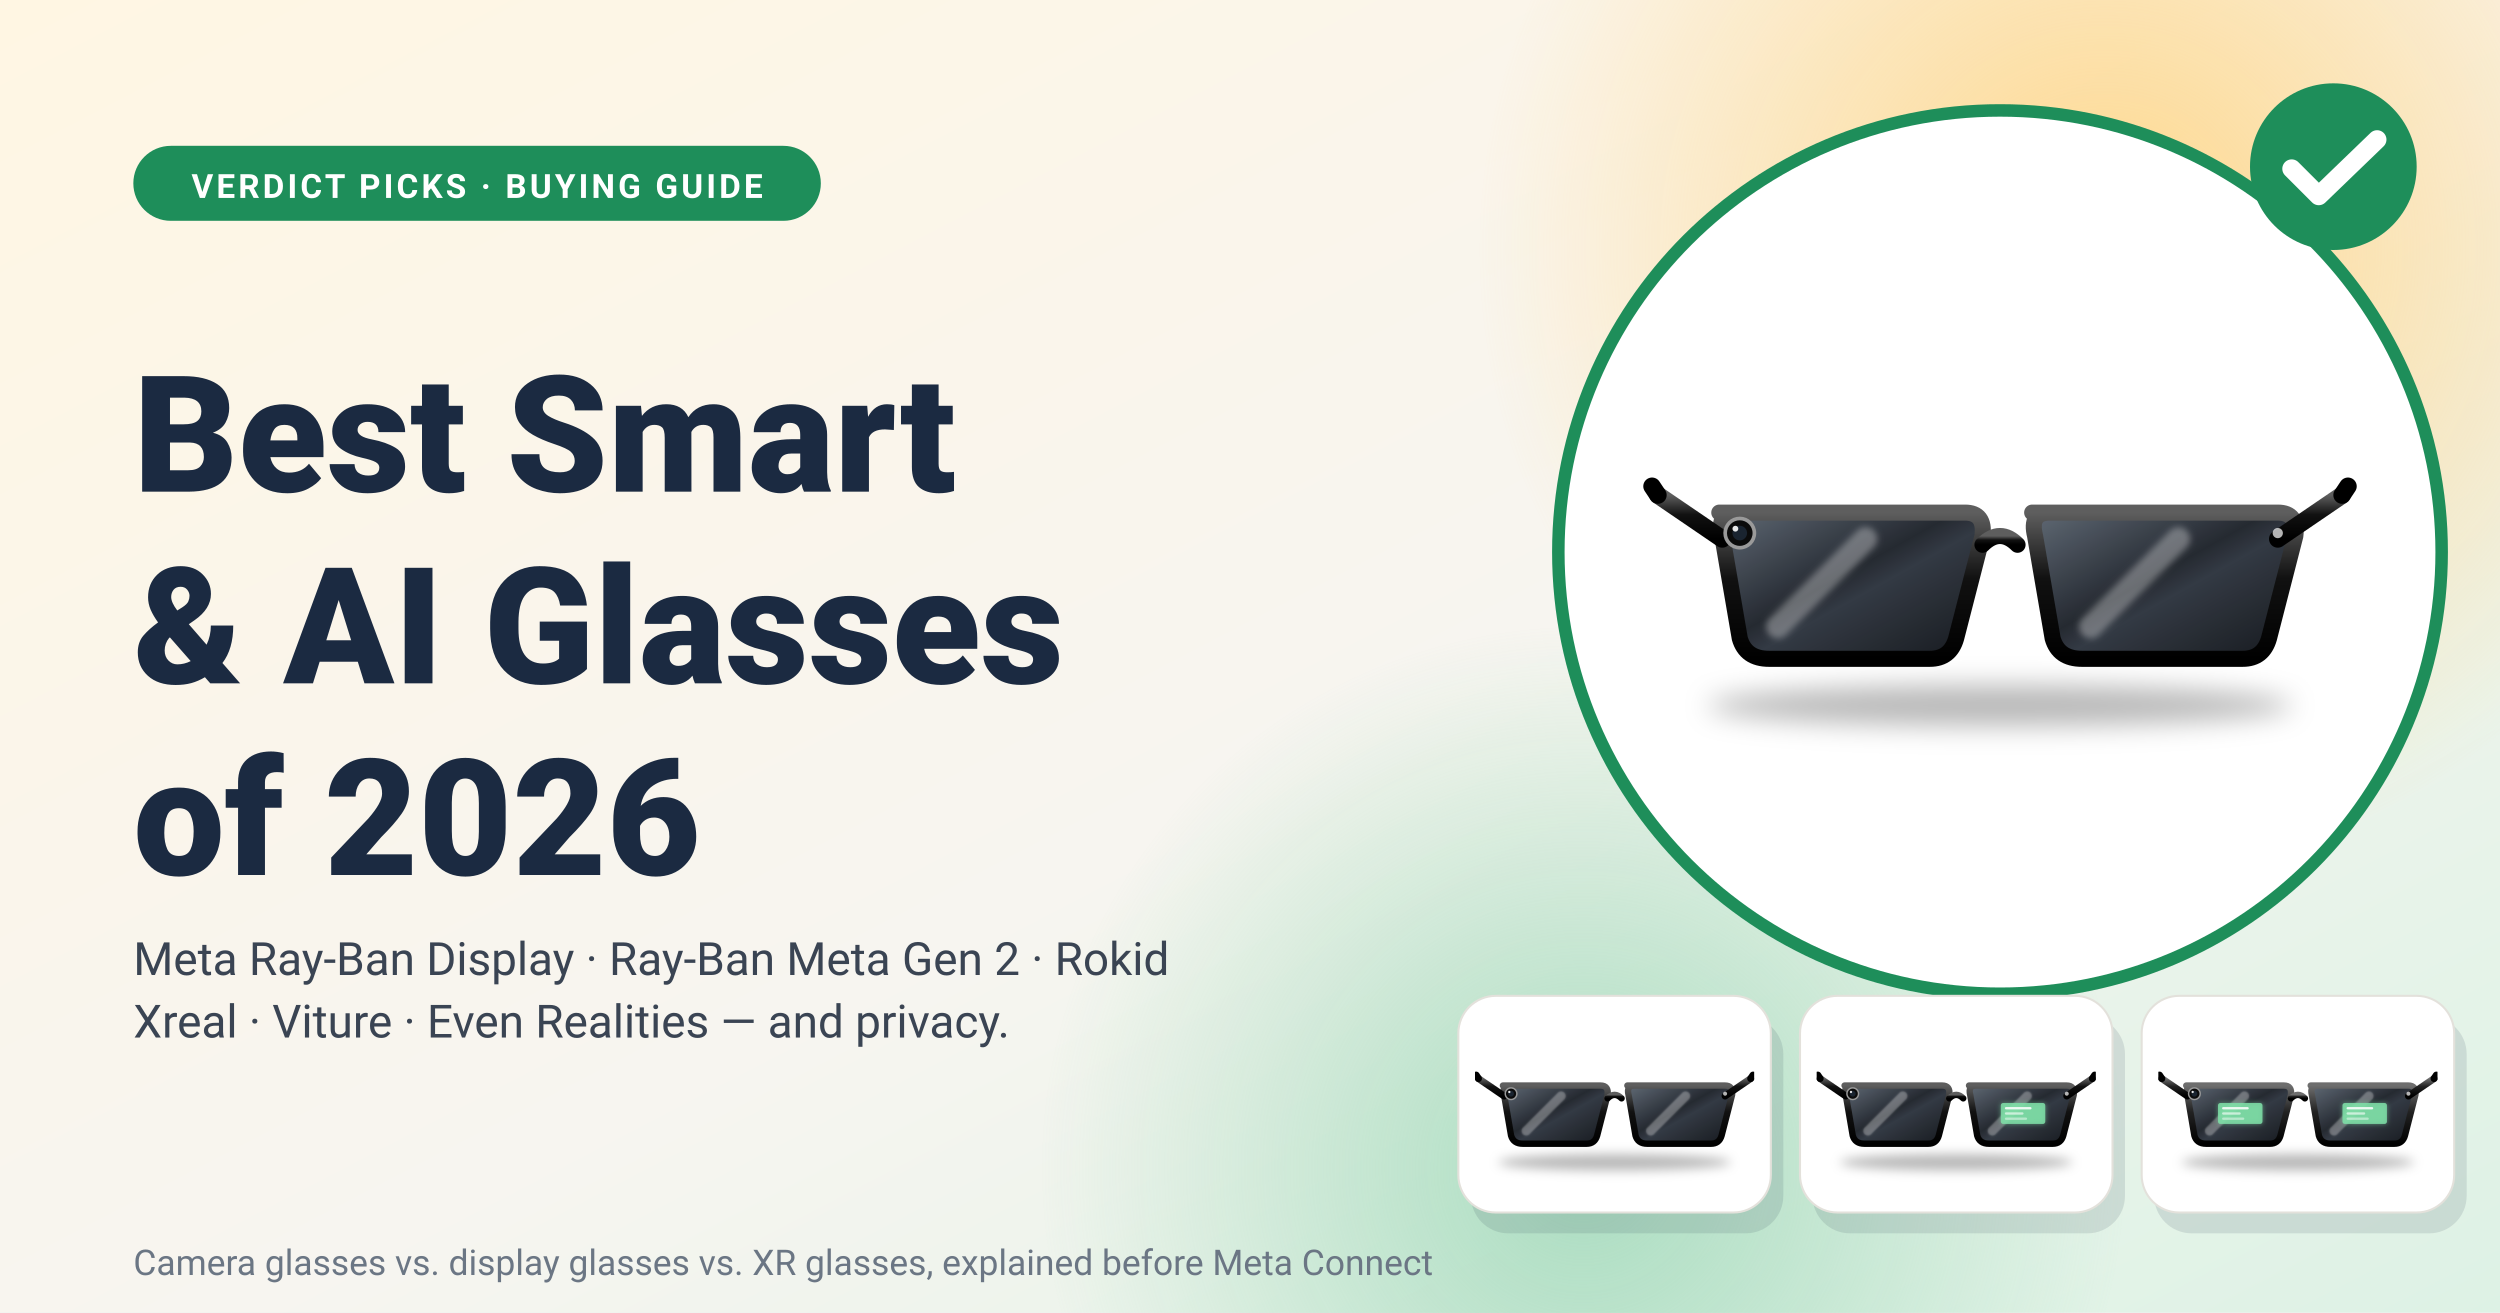
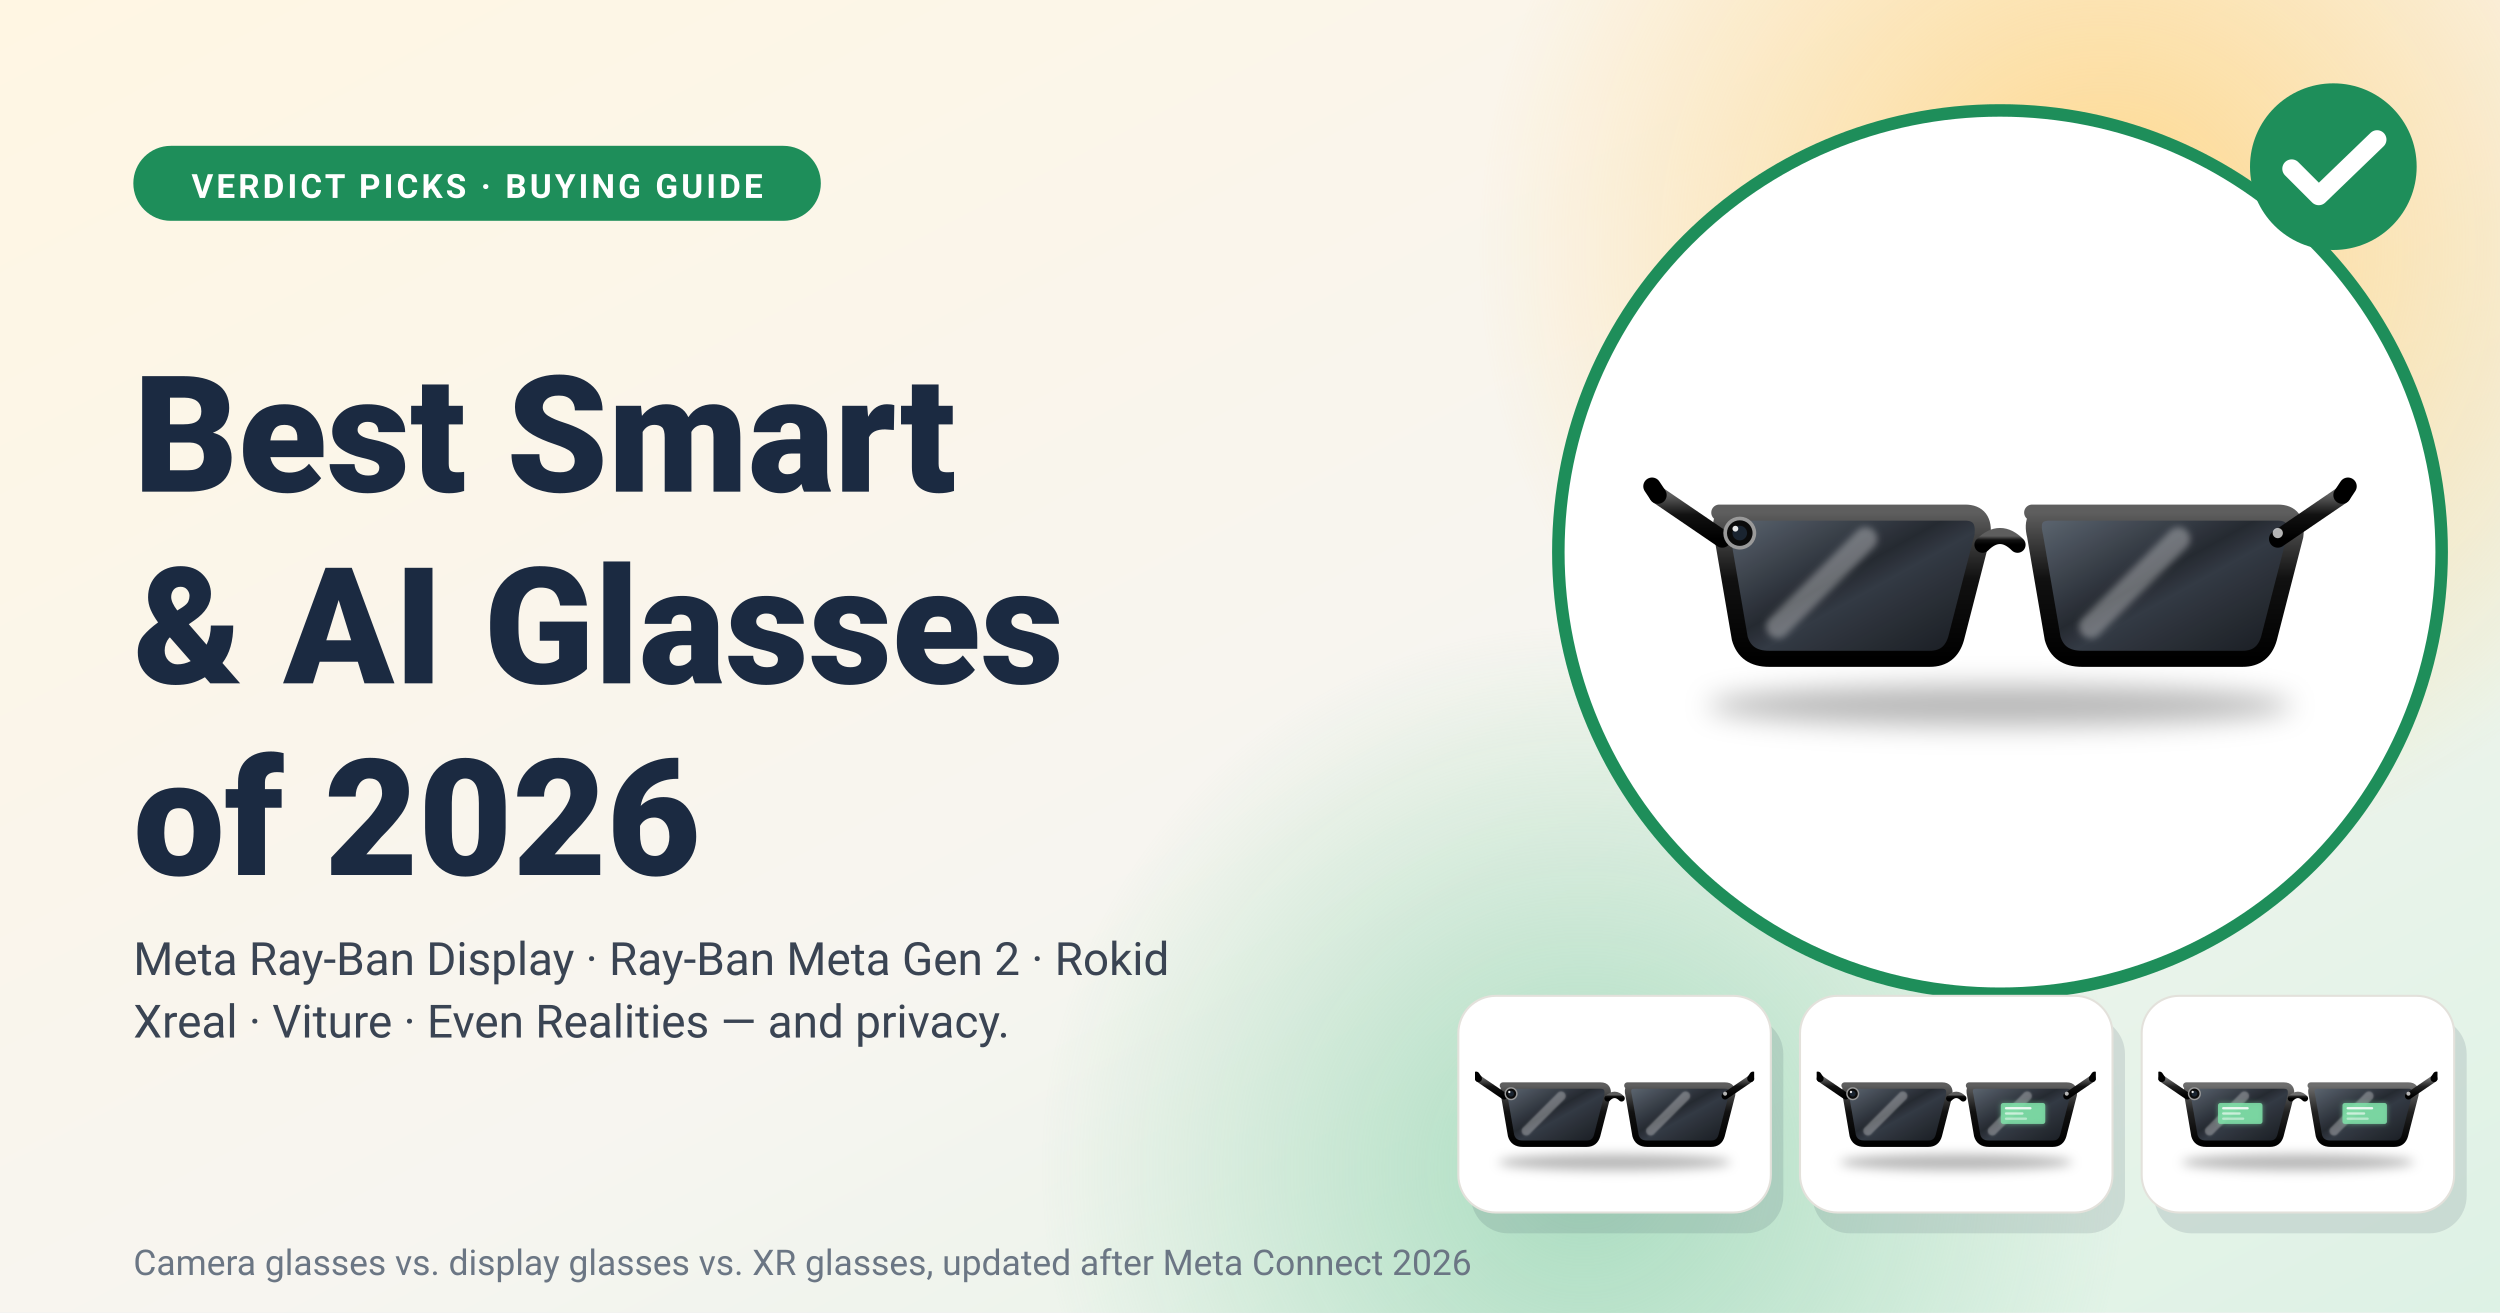
<svg xmlns="http://www.w3.org/2000/svg" viewBox="0 0 1200 630" role="img" aria-label="Best Smart and AI Glasses of 2026 — Verdict Picks buying guide, with a render of the Ray-Ban Meta Gen 2">
  <defs>
    <linearGradient id="bc-bg" x1="0" y1="0" x2="1" y2="1">
      <stop offset="0" stop-color="#FFF6E3" />
      <stop offset="0.55" stop-color="#F7F5F0" />
      <stop offset="1" stop-color="#DDF2E5" />
    </linearGradient>
    <radialGradient id="bc-sun" cx="50%" cy="50%" r="50%">
      <stop offset="0" stop-color="#FFD27A" stop-opacity="0.85" />
      <stop offset="1" stop-color="#FFD27A" stop-opacity="0" />
    </radialGradient>
    <radialGradient id="bc-leaf" cx="50%" cy="50%" r="50%">
      <stop offset="0" stop-color="#8FD3AE" stop-opacity="0.7" />
      <stop offset="1" stop-color="#8FD3AE" stop-opacity="0" />
    </radialGradient>
  </defs>
  <rect width="1200" height="630" fill="url(#bc-bg)" />
  <circle cx="1010" cy="120" r="300" fill="url(#bc-sun)" />
  <circle cx="760" cy="560" r="260" fill="url(#bc-leaf)" />
  <g font-family="-apple-system,Segoe UI,Roboto,Helvetica,Arial,sans-serif">
    <rect x="64" y="70" width="330" height="36" rx="18" fill="#1E8E5A" />
    <text x="229" y="95" text-anchor="middle" font-size="16" font-weight="700" fill="#fff" letter-spacing="1.5">VERDICT PICKS · BUYING GUIDE</text>
    <text x="64" y="236" font-size="78" font-weight="800" fill="#1B2A41">Best Smart</text>
    <text x="64" y="328" font-size="78" font-weight="800" fill="#1B2A41">&amp; AI Glasses</text>
    <text x="64" y="420" font-size="78" font-weight="800" fill="#1B2A41">of 2026</text>
    <text x="64" y="468" font-size="22" fill="#3A4453">Meta Ray-Ban Display · Ray-Ban Meta Gen 2 · Rokid</text>
    <text x="64" y="498" font-size="22" fill="#3A4453">Xreal · Viture · Even Realities — and privacy.</text>
-     <text x="64" y="612" font-size="17" fill="#6B7684">Camera glasses vs. display glasses vs. XR glasses, explained before Meta Connect</text>
+     <text x="64" y="612" font-size="17" fill="#6B7684">Camera glasses vs. display glasses vs. XR glasses, updated after Meta Connect 2026</text>
  </g>
  <circle cx="960" cy="265" r="212" fill="#fff" />
  <circle cx="960" cy="265" r="212" fill="none" stroke="#1E8E5A" stroke-width="6" />
  <g transform="translate(749.4737 128.1579) scale(0.7017544)">
    <defs>
      <radialGradient id="bchero-bg" cx="50%" cy="38%" r="72%">
        <stop offset="0" stop-color="#ffffff" />
        <stop offset="0.7" stop-color="#f3f3f1" />
        <stop offset="1" stop-color="#e4e4e1" />
      </radialGradient>
      <filter id="bchero-blur" x="-30%" y="-80%" width="160%" height="300%">
        <feGaussianBlur stdDeviation="9" />
      </filter>
      <filter id="bchero-soft" x="-20%" y="-20%" width="140%" height="140%">
        <feGaussianBlur stdDeviation="2.2" />
      </filter>
      <filter id="bchero-glow" x="-50%" y="-50%" width="200%" height="200%">
        <feGaussianBlur stdDeviation="5" />
      </filter>
      <linearGradient id="bchero-front" x1="0" y1="0" x2="0.35" y2="1">
        <stop offset="0" stop-color="#2b2b2b" />
        <stop offset="0.55" stop-color="#111" />
        <stop offset="1" stop-color="#000000" />
      </linearGradient>
      <linearGradient id="bchero-side" x1="0" y1="0" x2="1" y2="1">
        <stop offset="0" stop-color="#020202" />
        <stop offset="1" stop-color="#000000" />
      </linearGradient>
      <linearGradient id="bchero-top" x1="0" y1="0" x2="1" y2="1">
        <stop offset="0" stop-color="#4e4e4e" />
        <stop offset="1" stop-color="#202020" />
      </linearGradient>
      <radialGradient id="bchero-dome" cx="38%" cy="32%" r="75%">
        <stop offset="0" stop-color="#494949" />
        <stop offset="0.6" stop-color="#111" />
        <stop offset="1" stop-color="#000000" />
      </radialGradient>
      <linearGradient id="bchero-gloss" x1="0" y1="0" x2="1" y2="1">
        <stop offset="0" stop-color="#ffffff" stop-opacity="0.55" />
        <stop offset="0.5" stop-color="#ffffff" stop-opacity="0.05" />
        <stop offset="1" stop-color="#ffffff" stop-opacity="0" />
      </linearGradient>
      <linearGradient id="bchero-screen" x1="0" y1="0" x2="1" y2="1">
        <stop offset="0" stop-color="#1d2a3a" />
        <stop offset="1" stop-color="#060a10" />
      </linearGradient>
      <linearGradient id="bchero-metal" x1="0" y1="0" x2="1" y2="0">
        <stop offset="0" stop-color="#d9d9d6" />
        <stop offset="0.35" stop-color="#f4f4f2" />
        <stop offset="0.65" stop-color="#bdbdb9" />
        <stop offset="1" stop-color="#e6e6e3" />
      </linearGradient>
      <linearGradient id="bchero-accent" x1="0" y1="0" x2="0" y2="1">
        <stop offset="0" stop-color="#bdefd2" />
        <stop offset="1" stop-color="#4ed487" />
      </linearGradient>
      <linearGradient id="bchero-lens" x1="0" y1="0" x2="1" y2="1">
        <stop offset="0" stop-color="#5a6470" />
        <stop offset="0.45" stop-color="#1c2129" />
        <stop offset="0.55" stop-color="#2b323c" />
        <stop offset="1" stop-color="#0c0f14" />
      </linearGradient>
    </defs>
    <ellipse cx="300" cy="300" rx="200" ry="14" fill="#000" opacity="0.28" filter="url(#bchero-blur)" />
    <linearGradient id="bchero-fr" x1="0" y1="0" x2="0" y2="1">
      <stop offset="0" stop-color="#5e5e5e" />
      <stop offset="0.45" stop-color="#111" />
      <stop offset="1" stop-color="#000000" />
    </linearGradient>
    <path d="M 108 168 L 276 168 Q 290 168 288 184 L 270 254 Q 266 268 252 268 L 142 268 Q 126 268 122 254 L 110 184 Q 106 168 120 168 Z" fill="url(#bchero-lens)" opacity="0.96" />
    <path d="M 108 168 L 276 168 Q 290 168 288 184 L 270 254 Q 266 268 252 268 L 142 268 Q 126 268 122 254 L 110 184 Q 106 168 120 168 Z" fill="none" stroke="url(#bchero-fr)" stroke-width="11" stroke-linejoin="round" />
    <path d="M 148.04 246.0 L 208.1 186.0" stroke="#fff" stroke-opacity="0.32" stroke-width="16.0" stroke-linecap="round" filter="url(#bchero-soft)" />
    <path d="M 322 168 L 490 168 Q 504 168 502 184 L 484 254 Q 480 268 466 268 L 356 268 Q 340 268 336 254 L 324 184 Q 320 168 334 168 Z" fill="url(#bchero-lens)" opacity="0.96" />
    <path d="M 322 168 L 490 168 Q 504 168 502 184 L 484 254 Q 480 268 466 268 L 356 268 Q 340 268 336 254 L 324 184 Q 320 168 334 168 Z" fill="none" stroke="url(#bchero-fr)" stroke-width="11" stroke-linejoin="round" />
    <path d="M 362.04 246.0 L 422.1 186.0" stroke="#fff" stroke-opacity="0.32" stroke-width="16.0" stroke-linecap="round" filter="url(#bchero-soft)" />
    <path d="M 288 190 Q 300 178 312 190" fill="none" stroke="url(#bchero-fr)" stroke-width="11" stroke-linecap="round" />
    <path d="M 110 186 L 66 156 M 490 186 L 534 156" stroke="url(#bchero-fr)" stroke-width="12" stroke-linecap="round" />
    <path d="M 66 156 L 62 150 M 534 156 L 538 150" stroke="#000000" stroke-width="12" stroke-linecap="round" />
    <circle cx="122" cy="182" r="10" fill="#0b0b0b" stroke="#9a9a9a" stroke-width="2.5" />
    <circle cx="122" cy="182" r="5" fill="#1a2430" />
    <circle cx="119" cy="179" r="2" fill="#fff" opacity="0.9" />
    <circle cx="490" cy="182" r="3.5" fill="#fff" opacity="0.7" />
  </g>
  <g transform="translate(700 478)">
    <rect x="6" y="10" width="150" height="104" rx="18" fill="#1B2A41" opacity="0.12" />
    <rect width="150" height="104" rx="18" fill="#fff" />
    <rect width="150" height="104" rx="18" fill="none" stroke="#E3E1DB" />
    <svg x="8" y="6" width="134" height="92" viewBox="60 40 480 320" preserveAspectRatio="xMidYMid meet">
      <g transform="translate(0 0) scale(1.0)">
        <defs>
          <radialGradient id="cgen2-bg" cx="50%" cy="38%" r="72%">
            <stop offset="0" stop-color="#ffffff" />
            <stop offset="0.7" stop-color="#f3f3f1" />
            <stop offset="1" stop-color="#e4e4e1" />
          </radialGradient>
          <filter id="cgen2-blur" x="-30%" y="-80%" width="160%" height="300%">
            <feGaussianBlur stdDeviation="9" />
          </filter>
          <filter id="cgen2-soft" x="-20%" y="-20%" width="140%" height="140%">
            <feGaussianBlur stdDeviation="2.2" />
          </filter>
          <filter id="cgen2-glow" x="-50%" y="-50%" width="200%" height="200%">
            <feGaussianBlur stdDeviation="5" />
          </filter>
          <linearGradient id="cgen2-front" x1="0" y1="0" x2="0.35" y2="1">
            <stop offset="0" stop-color="#2b2b2b" />
            <stop offset="0.55" stop-color="#111" />
            <stop offset="1" stop-color="#000000" />
          </linearGradient>
          <linearGradient id="cgen2-side" x1="0" y1="0" x2="1" y2="1">
            <stop offset="0" stop-color="#020202" />
            <stop offset="1" stop-color="#000000" />
          </linearGradient>
          <linearGradient id="cgen2-top" x1="0" y1="0" x2="1" y2="1">
            <stop offset="0" stop-color="#4e4e4e" />
            <stop offset="1" stop-color="#202020" />
          </linearGradient>
          <radialGradient id="cgen2-dome" cx="38%" cy="32%" r="75%">
            <stop offset="0" stop-color="#494949" />
            <stop offset="0.6" stop-color="#111" />
            <stop offset="1" stop-color="#000000" />
          </radialGradient>
          <linearGradient id="cgen2-gloss" x1="0" y1="0" x2="1" y2="1">
            <stop offset="0" stop-color="#ffffff" stop-opacity="0.55" />
            <stop offset="0.5" stop-color="#ffffff" stop-opacity="0.05" />
            <stop offset="1" stop-color="#ffffff" stop-opacity="0" />
          </linearGradient>
          <linearGradient id="cgen2-screen" x1="0" y1="0" x2="1" y2="1">
            <stop offset="0" stop-color="#1d2a3a" />
            <stop offset="1" stop-color="#060a10" />
          </linearGradient>
          <linearGradient id="cgen2-metal" x1="0" y1="0" x2="1" y2="0">
            <stop offset="0" stop-color="#d9d9d6" />
            <stop offset="0.35" stop-color="#f4f4f2" />
            <stop offset="0.65" stop-color="#bdbdb9" />
            <stop offset="1" stop-color="#e6e6e3" />
          </linearGradient>
          <linearGradient id="cgen2-accent" x1="0" y1="0" x2="0" y2="1">
            <stop offset="0" stop-color="#bdefd2" />
            <stop offset="1" stop-color="#4ed487" />
          </linearGradient>
          <linearGradient id="cgen2-lens" x1="0" y1="0" x2="1" y2="1">
            <stop offset="0" stop-color="#5a6470" />
            <stop offset="0.45" stop-color="#1c2129" />
            <stop offset="0.55" stop-color="#2b323c" />
            <stop offset="1" stop-color="#0c0f14" />
          </linearGradient>
        </defs>
        <ellipse cx="300" cy="300" rx="200" ry="14" fill="#000" opacity="0.28" filter="url(#cgen2-blur)" />
        <linearGradient id="cgen2-fr" x1="0" y1="0" x2="0" y2="1">
          <stop offset="0" stop-color="#5e5e5e" />
          <stop offset="0.45" stop-color="#111" />
          <stop offset="1" stop-color="#000000" />
        </linearGradient>
        <path d="M 108 168 L 276 168 Q 290 168 288 184 L 270 254 Q 266 268 252 268 L 142 268 Q 126 268 122 254 L 110 184 Q 106 168 120 168 Z" fill="url(#cgen2-lens)" opacity="0.96" />
        <path d="M 108 168 L 276 168 Q 290 168 288 184 L 270 254 Q 266 268 252 268 L 142 268 Q 126 268 122 254 L 110 184 Q 106 168 120 168 Z" fill="none" stroke="url(#cgen2-fr)" stroke-width="11" stroke-linejoin="round" />
        <path d="M 148.04 246.0 L 208.1 186.0" stroke="#fff" stroke-opacity="0.32" stroke-width="16.0" stroke-linecap="round" filter="url(#cgen2-soft)" />
        <path d="M 322 168 L 490 168 Q 504 168 502 184 L 484 254 Q 480 268 466 268 L 356 268 Q 340 268 336 254 L 324 184 Q 320 168 334 168 Z" fill="url(#cgen2-lens)" opacity="0.96" />
        <path d="M 322 168 L 490 168 Q 504 168 502 184 L 484 254 Q 480 268 466 268 L 356 268 Q 340 268 336 254 L 324 184 Q 320 168 334 168 Z" fill="none" stroke="url(#cgen2-fr)" stroke-width="11" stroke-linejoin="round" />
        <path d="M 362.04 246.0 L 422.1 186.0" stroke="#fff" stroke-opacity="0.32" stroke-width="16.0" stroke-linecap="round" filter="url(#cgen2-soft)" />
        <path d="M 288 190 Q 300 178 312 190" fill="none" stroke="url(#cgen2-fr)" stroke-width="11" stroke-linecap="round" />
        <path d="M 110 186 L 66 156 M 490 186 L 534 156" stroke="url(#cgen2-fr)" stroke-width="12" stroke-linecap="round" />
        <path d="M 66 156 L 62 150 M 534 156 L 538 150" stroke="#000000" stroke-width="12" stroke-linecap="round" />
        <circle cx="122" cy="182" r="10" fill="#0b0b0b" stroke="#9a9a9a" stroke-width="2.5" />
        <circle cx="122" cy="182" r="5" fill="#1a2430" />
        <circle cx="119" cy="179" r="2" fill="#fff" opacity="0.9" />
        <circle cx="490" cy="182" r="3.5" fill="#fff" opacity="0.7" />
      </g>
    </svg>
  </g>
  <g transform="translate(864 478)">
    <rect x="6" y="10" width="150" height="104" rx="18" fill="#1B2A41" opacity="0.12" />
    <rect width="150" height="104" rx="18" fill="#fff" />
    <rect width="150" height="104" rx="18" fill="none" stroke="#E3E1DB" />
    <svg x="8" y="6" width="134" height="92" viewBox="60 40 480 320" preserveAspectRatio="xMidYMid meet">
      <g transform="translate(0 0) scale(1.0)">
        <defs>
          <radialGradient id="cdisplay-bg" cx="50%" cy="38%" r="72%">
            <stop offset="0" stop-color="#ffffff" />
            <stop offset="0.7" stop-color="#f3f3f1" />
            <stop offset="1" stop-color="#e4e4e1" />
          </radialGradient>
          <filter id="cdisplay-blur" x="-30%" y="-80%" width="160%" height="300%">
            <feGaussianBlur stdDeviation="9" />
          </filter>
          <filter id="cdisplay-soft" x="-20%" y="-20%" width="140%" height="140%">
            <feGaussianBlur stdDeviation="2.2" />
          </filter>
          <filter id="cdisplay-glow" x="-50%" y="-50%" width="200%" height="200%">
            <feGaussianBlur stdDeviation="5" />
          </filter>
          <linearGradient id="cdisplay-front" x1="0" y1="0" x2="0.35" y2="1">
            <stop offset="0" stop-color="#2b2b2b" />
            <stop offset="0.55" stop-color="#111" />
            <stop offset="1" stop-color="#000000" />
          </linearGradient>
          <linearGradient id="cdisplay-side" x1="0" y1="0" x2="1" y2="1">
            <stop offset="0" stop-color="#020202" />
            <stop offset="1" stop-color="#000000" />
          </linearGradient>
          <linearGradient id="cdisplay-top" x1="0" y1="0" x2="1" y2="1">
            <stop offset="0" stop-color="#4e4e4e" />
            <stop offset="1" stop-color="#202020" />
          </linearGradient>
          <radialGradient id="cdisplay-dome" cx="38%" cy="32%" r="75%">
            <stop offset="0" stop-color="#494949" />
            <stop offset="0.6" stop-color="#111" />
            <stop offset="1" stop-color="#000000" />
          </radialGradient>
          <linearGradient id="cdisplay-gloss" x1="0" y1="0" x2="1" y2="1">
            <stop offset="0" stop-color="#ffffff" stop-opacity="0.55" />
            <stop offset="0.5" stop-color="#ffffff" stop-opacity="0.05" />
            <stop offset="1" stop-color="#ffffff" stop-opacity="0" />
          </linearGradient>
          <linearGradient id="cdisplay-screen" x1="0" y1="0" x2="1" y2="1">
            <stop offset="0" stop-color="#1d2a3a" />
            <stop offset="1" stop-color="#060a10" />
          </linearGradient>
          <linearGradient id="cdisplay-metal" x1="0" y1="0" x2="1" y2="0">
            <stop offset="0" stop-color="#d9d9d6" />
            <stop offset="0.35" stop-color="#f4f4f2" />
            <stop offset="0.65" stop-color="#bdbdb9" />
            <stop offset="1" stop-color="#e6e6e3" />
          </linearGradient>
          <linearGradient id="cdisplay-accent" x1="0" y1="0" x2="0" y2="1">
            <stop offset="0" stop-color="#bdefd2" />
            <stop offset="1" stop-color="#4ed487" />
          </linearGradient>
          <linearGradient id="cdisplay-lens" x1="0" y1="0" x2="1" y2="1">
            <stop offset="0" stop-color="#5a6470" />
            <stop offset="0.45" stop-color="#1c2129" />
            <stop offset="0.55" stop-color="#2b323c" />
            <stop offset="1" stop-color="#0c0f14" />
          </linearGradient>
        </defs>
        <ellipse cx="300" cy="300" rx="200" ry="14" fill="#000" opacity="0.28" filter="url(#cdisplay-blur)" />
        <linearGradient id="cdisplay-fr" x1="0" y1="0" x2="0" y2="1">
          <stop offset="0" stop-color="#5e5e5e" />
          <stop offset="0.45" stop-color="#111" />
          <stop offset="1" stop-color="#000000" />
        </linearGradient>
        <path d="M 108 168 L 276 168 Q 290 168 288 184 L 270 254 Q 266 268 252 268 L 142 268 Q 126 268 122 254 L 110 184 Q 106 168 120 168 Z" fill="url(#cdisplay-lens)" opacity="0.96" />
        <path d="M 108 168 L 276 168 Q 290 168 288 184 L 270 254 Q 266 268 252 268 L 142 268 Q 126 268 122 254 L 110 184 Q 106 168 120 168 Z" fill="none" stroke="url(#cdisplay-fr)" stroke-width="11" stroke-linejoin="round" />
        <path d="M 148.04 246.0 L 208.1 186.0" stroke="#fff" stroke-opacity="0.32" stroke-width="16.0" stroke-linecap="round" filter="url(#cdisplay-soft)" />
        <path d="M 322 168 L 490 168 Q 504 168 502 184 L 484 254 Q 480 268 466 268 L 356 268 Q 340 268 336 254 L 324 184 Q 320 168 334 168 Z" fill="url(#cdisplay-lens)" opacity="0.96" />
        <path d="M 322 168 L 490 168 Q 504 168 502 184 L 484 254 Q 480 268 466 268 L 356 268 Q 340 268 336 254 L 324 184 Q 320 168 334 168 Z" fill="none" stroke="url(#cdisplay-fr)" stroke-width="11" stroke-linejoin="round" />
        <path d="M 362.04 246.0 L 422.1 186.0" stroke="#fff" stroke-opacity="0.32" stroke-width="16.0" stroke-linecap="round" filter="url(#cdisplay-soft)" />
        <path d="M 288 190 Q 300 178 312 190" fill="none" stroke="url(#cdisplay-fr)" stroke-width="11" stroke-linecap="round" />
        <path d="M 110 186 L 66 156 M 490 186 L 534 156" stroke="url(#cdisplay-fr)" stroke-width="12" stroke-linecap="round" />
        <path d="M 66 156 L 62 150 M 534 156 L 538 150" stroke="#000000" stroke-width="12" stroke-linecap="round" />
        <circle cx="122" cy="182" r="10" fill="#0b0b0b" stroke="#9a9a9a" stroke-width="2.5" />
        <circle cx="122" cy="182" r="5" fill="#1a2430" />
        <circle cx="119" cy="179" r="2" fill="#fff" opacity="0.9" />
        <circle cx="490" cy="182" r="3.5" fill="#fff" opacity="0.7" />
        <rect x="376.6" y="198.0" width="76.44" height="36.0" rx="4" fill="#7FE0A8" opacity="0.55" filter="url(#cdisplay-glow)" />
        <rect x="376.6" y="198.0" width="76.44" height="36.0" rx="4" fill="#7FE0A8" opacity="0.85" />
        <rect x="383.6" y="205.0" width="45.864" height="4" rx="2" fill="#fff" opacity="0.85" />
        <rect x="383.6" y="214.0" width="32.105" height="4" rx="2" fill="#fff" opacity="0.6" />
        <rect x="383.6" y="223.0" width="38.22" height="4" rx="2" fill="#fff" opacity="0.45" />
      </g>
    </svg>
  </g>
  <g transform="translate(1028 478)">
    <rect x="6" y="10" width="150" height="104" rx="18" fill="#1B2A41" opacity="0.12" />
    <rect width="150" height="104" rx="18" fill="#fff" />
    <rect width="150" height="104" rx="18" fill="none" stroke="#E3E1DB" />
    <svg x="8" y="6" width="134" height="92" viewBox="60 40 480 320" preserveAspectRatio="xMidYMid meet">
      <g transform="translate(0 0) scale(1.0)">
        <defs>
          <radialGradient id="crokid-bg" cx="50%" cy="38%" r="72%">
            <stop offset="0" stop-color="#ffffff" />
            <stop offset="0.7" stop-color="#f3f3f1" />
            <stop offset="1" stop-color="#e4e4e1" />
          </radialGradient>
          <filter id="crokid-blur" x="-30%" y="-80%" width="160%" height="300%">
            <feGaussianBlur stdDeviation="9" />
          </filter>
          <filter id="crokid-soft" x="-20%" y="-20%" width="140%" height="140%">
            <feGaussianBlur stdDeviation="2.2" />
          </filter>
          <filter id="crokid-glow" x="-50%" y="-50%" width="200%" height="200%">
            <feGaussianBlur stdDeviation="5" />
          </filter>
          <linearGradient id="crokid-front" x1="0" y1="0" x2="0.35" y2="1">
            <stop offset="0" stop-color="#3c3c3c" />
            <stop offset="0.55" stop-color="#222" />
            <stop offset="1" stop-color="#0b0b0b" />
          </linearGradient>
          <linearGradient id="crokid-side" x1="0" y1="0" x2="1" y2="1">
            <stop offset="0" stop-color="#131313" />
            <stop offset="1" stop-color="#000000" />
          </linearGradient>
          <linearGradient id="crokid-top" x1="0" y1="0" x2="1" y2="1">
            <stop offset="0" stop-color="#5f5f5f" />
            <stop offset="1" stop-color="#313131" />
          </linearGradient>
          <radialGradient id="crokid-dome" cx="38%" cy="32%" r="75%">
            <stop offset="0" stop-color="#5a5a5a" />
            <stop offset="0.6" stop-color="#222" />
            <stop offset="1" stop-color="#000000" />
          </radialGradient>
          <linearGradient id="crokid-gloss" x1="0" y1="0" x2="1" y2="1">
            <stop offset="0" stop-color="#ffffff" stop-opacity="0.55" />
            <stop offset="0.5" stop-color="#ffffff" stop-opacity="0.05" />
            <stop offset="1" stop-color="#ffffff" stop-opacity="0" />
          </linearGradient>
          <linearGradient id="crokid-screen" x1="0" y1="0" x2="1" y2="1">
            <stop offset="0" stop-color="#1d2a3a" />
            <stop offset="1" stop-color="#060a10" />
          </linearGradient>
          <linearGradient id="crokid-metal" x1="0" y1="0" x2="1" y2="0">
            <stop offset="0" stop-color="#d9d9d6" />
            <stop offset="0.35" stop-color="#f4f4f2" />
            <stop offset="0.65" stop-color="#bdbdb9" />
            <stop offset="1" stop-color="#e6e6e3" />
          </linearGradient>
          <linearGradient id="crokid-accent" x1="0" y1="0" x2="0" y2="1">
            <stop offset="0" stop-color="#bdefd2" />
            <stop offset="1" stop-color="#4ed487" />
          </linearGradient>
          <linearGradient id="crokid-lens" x1="0" y1="0" x2="1" y2="1">
            <stop offset="0" stop-color="#5a6470" />
            <stop offset="0.45" stop-color="#1c2129" />
            <stop offset="0.55" stop-color="#2b323c" />
            <stop offset="1" stop-color="#0c0f14" />
          </linearGradient>
        </defs>
        <ellipse cx="300" cy="300" rx="200" ry="14" fill="#000" opacity="0.28" filter="url(#crokid-blur)" />
        <linearGradient id="crokid-fr" x1="0" y1="0" x2="0" y2="1">
          <stop offset="0" stop-color="#6e6e6e" />
          <stop offset="0.45" stop-color="#222" />
          <stop offset="1" stop-color="#000000" />
        </linearGradient>
        <path d="M 108 168 L 276 168 Q 290 168 288 184 L 270 254 Q 266 268 252 268 L 142 268 Q 126 268 122 254 L 110 184 Q 106 168 120 168 Z" fill="url(#crokid-lens)" opacity="0.96" />
        <path d="M 108 168 L 276 168 Q 290 168 288 184 L 270 254 Q 266 268 252 268 L 142 268 Q 126 268 122 254 L 110 184 Q 106 168 120 168 Z" fill="none" stroke="url(#crokid-fr)" stroke-width="11" stroke-linejoin="round" />
        <path d="M 148.04 246.0 L 208.1 186.0" stroke="#fff" stroke-opacity="0.32" stroke-width="16.0" stroke-linecap="round" filter="url(#crokid-soft)" />
        <path d="M 322 168 L 490 168 Q 504 168 502 184 L 484 254 Q 480 268 466 268 L 356 268 Q 340 268 336 254 L 324 184 Q 320 168 334 168 Z" fill="url(#crokid-lens)" opacity="0.96" />
        <path d="M 322 168 L 490 168 Q 504 168 502 184 L 484 254 Q 480 268 466 268 L 356 268 Q 340 268 336 254 L 324 184 Q 320 168 334 168 Z" fill="none" stroke="url(#crokid-fr)" stroke-width="11" stroke-linejoin="round" />
        <path d="M 362.04 246.0 L 422.1 186.0" stroke="#fff" stroke-opacity="0.32" stroke-width="16.0" stroke-linecap="round" filter="url(#crokid-soft)" />
        <path d="M 288 190 Q 300 178 312 190" fill="none" stroke="url(#crokid-fr)" stroke-width="11" stroke-linecap="round" />
        <path d="M 110 186 L 66 156 M 490 186 L 534 156" stroke="url(#crokid-fr)" stroke-width="12" stroke-linecap="round" />
        <path d="M 66 156 L 62 150 M 534 156 L 538 150" stroke="#000000" stroke-width="12" stroke-linecap="round" />
        <circle cx="122" cy="182" r="10" fill="#0b0b0b" stroke="#9a9a9a" stroke-width="2.5" />
        <circle cx="122" cy="182" r="5" fill="#1a2430" />
        <circle cx="119" cy="179" r="2" fill="#fff" opacity="0.9" />
        <circle cx="490" cy="182" r="3.5" fill="#fff" opacity="0.7" />
        <rect x="162.6" y="198.0" width="76.44" height="36.0" rx="4" fill="#7FE0A8" opacity="0.55" filter="url(#crokid-glow)" />
        <rect x="162.6" y="198.0" width="76.44" height="36.0" rx="4" fill="#7FE0A8" opacity="0.85" />
        <rect x="169.6" y="205.0" width="45.864" height="4" rx="2" fill="#fff" opacity="0.85" />
        <rect x="169.6" y="214.0" width="32.105" height="4" rx="2" fill="#fff" opacity="0.6" />
        <rect x="169.6" y="223.0" width="38.22" height="4" rx="2" fill="#fff" opacity="0.45" />
        <rect x="376.6" y="198.0" width="76.44" height="36.0" rx="4" fill="#7FE0A8" opacity="0.55" filter="url(#crokid-glow)" />
        <rect x="376.6" y="198.0" width="76.44" height="36.0" rx="4" fill="#7FE0A8" opacity="0.85" />
        <rect x="383.6" y="205.0" width="45.864" height="4" rx="2" fill="#fff" opacity="0.85" />
        <rect x="383.6" y="214.0" width="32.105" height="4" rx="2" fill="#fff" opacity="0.6" />
        <rect x="383.6" y="223.0" width="38.22" height="4" rx="2" fill="#fff" opacity="0.45" />
      </g>
    </svg>
  </g>
  <circle cx="1120" cy="80" r="40" fill="#1E8E5A" />
  <path d="M 1100 81 L 1113 94 L 1141 67" fill="none" stroke="#fff" stroke-width="9" stroke-linecap="round" stroke-linejoin="round" />
</svg>
